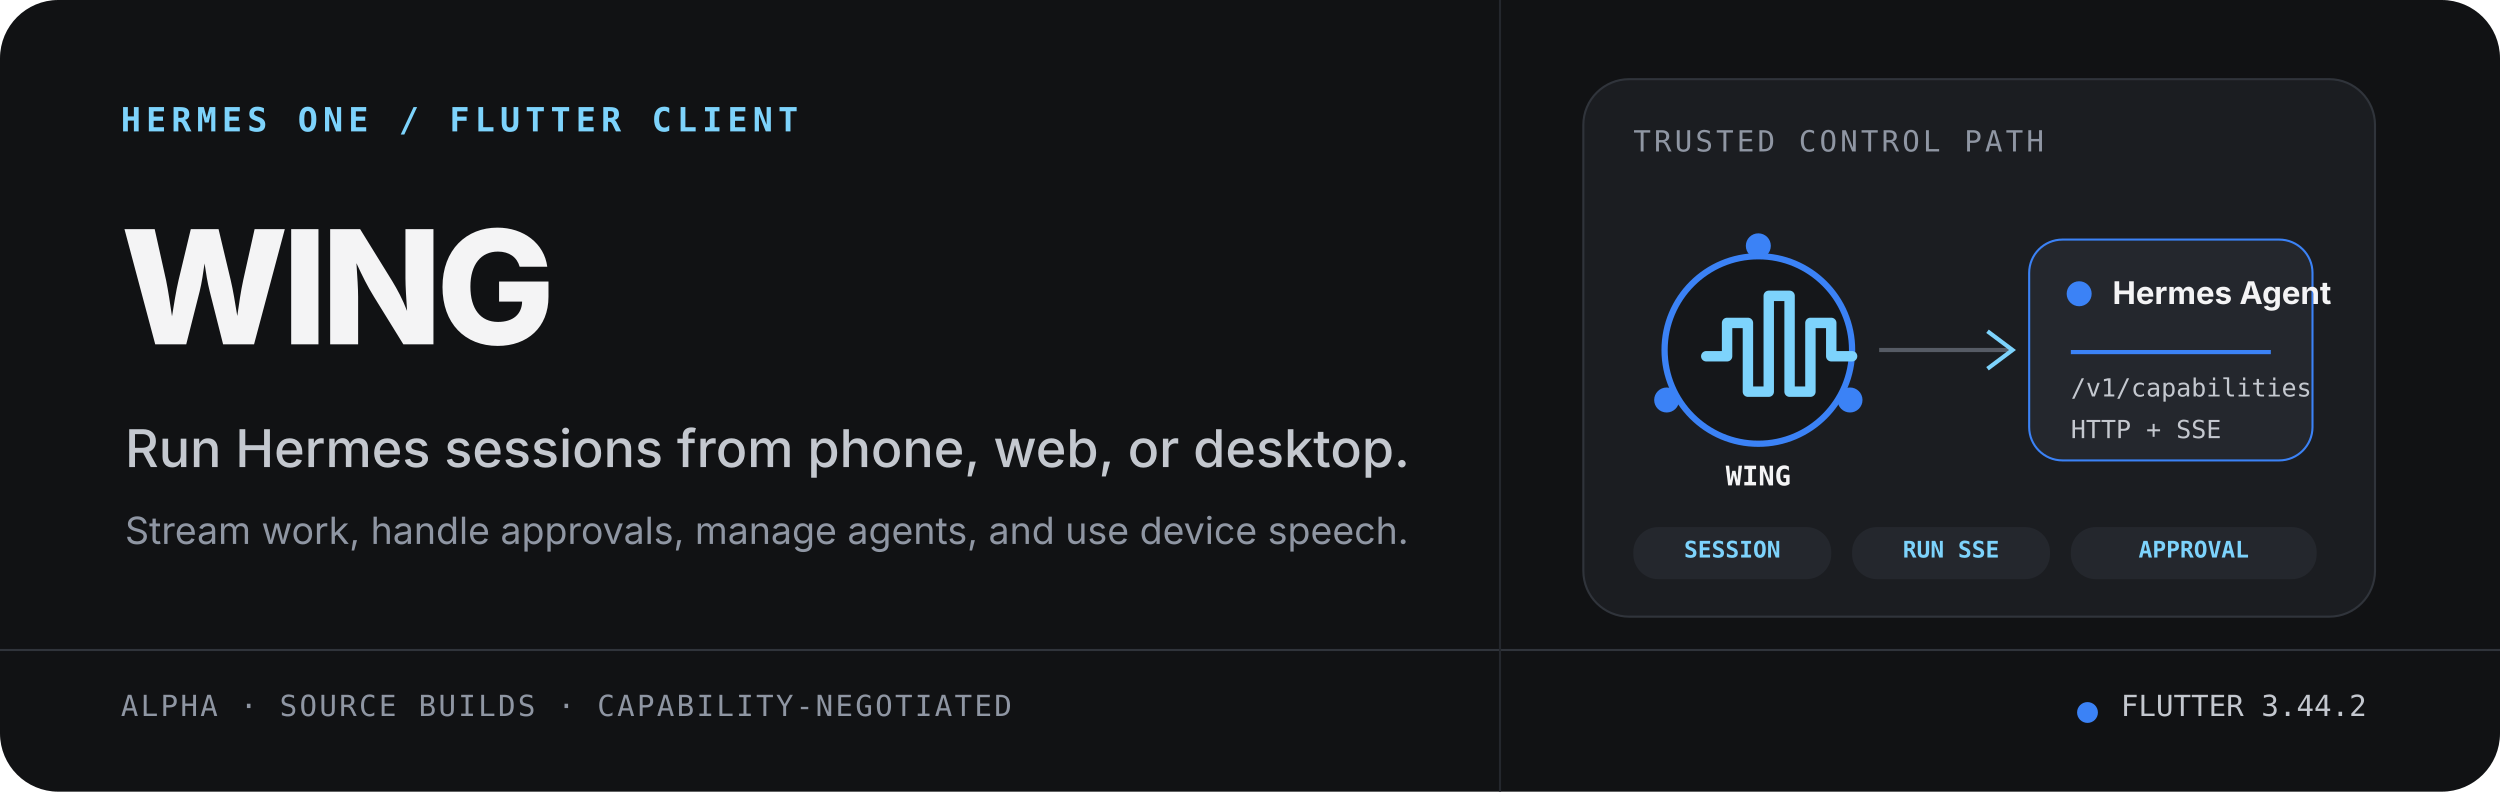
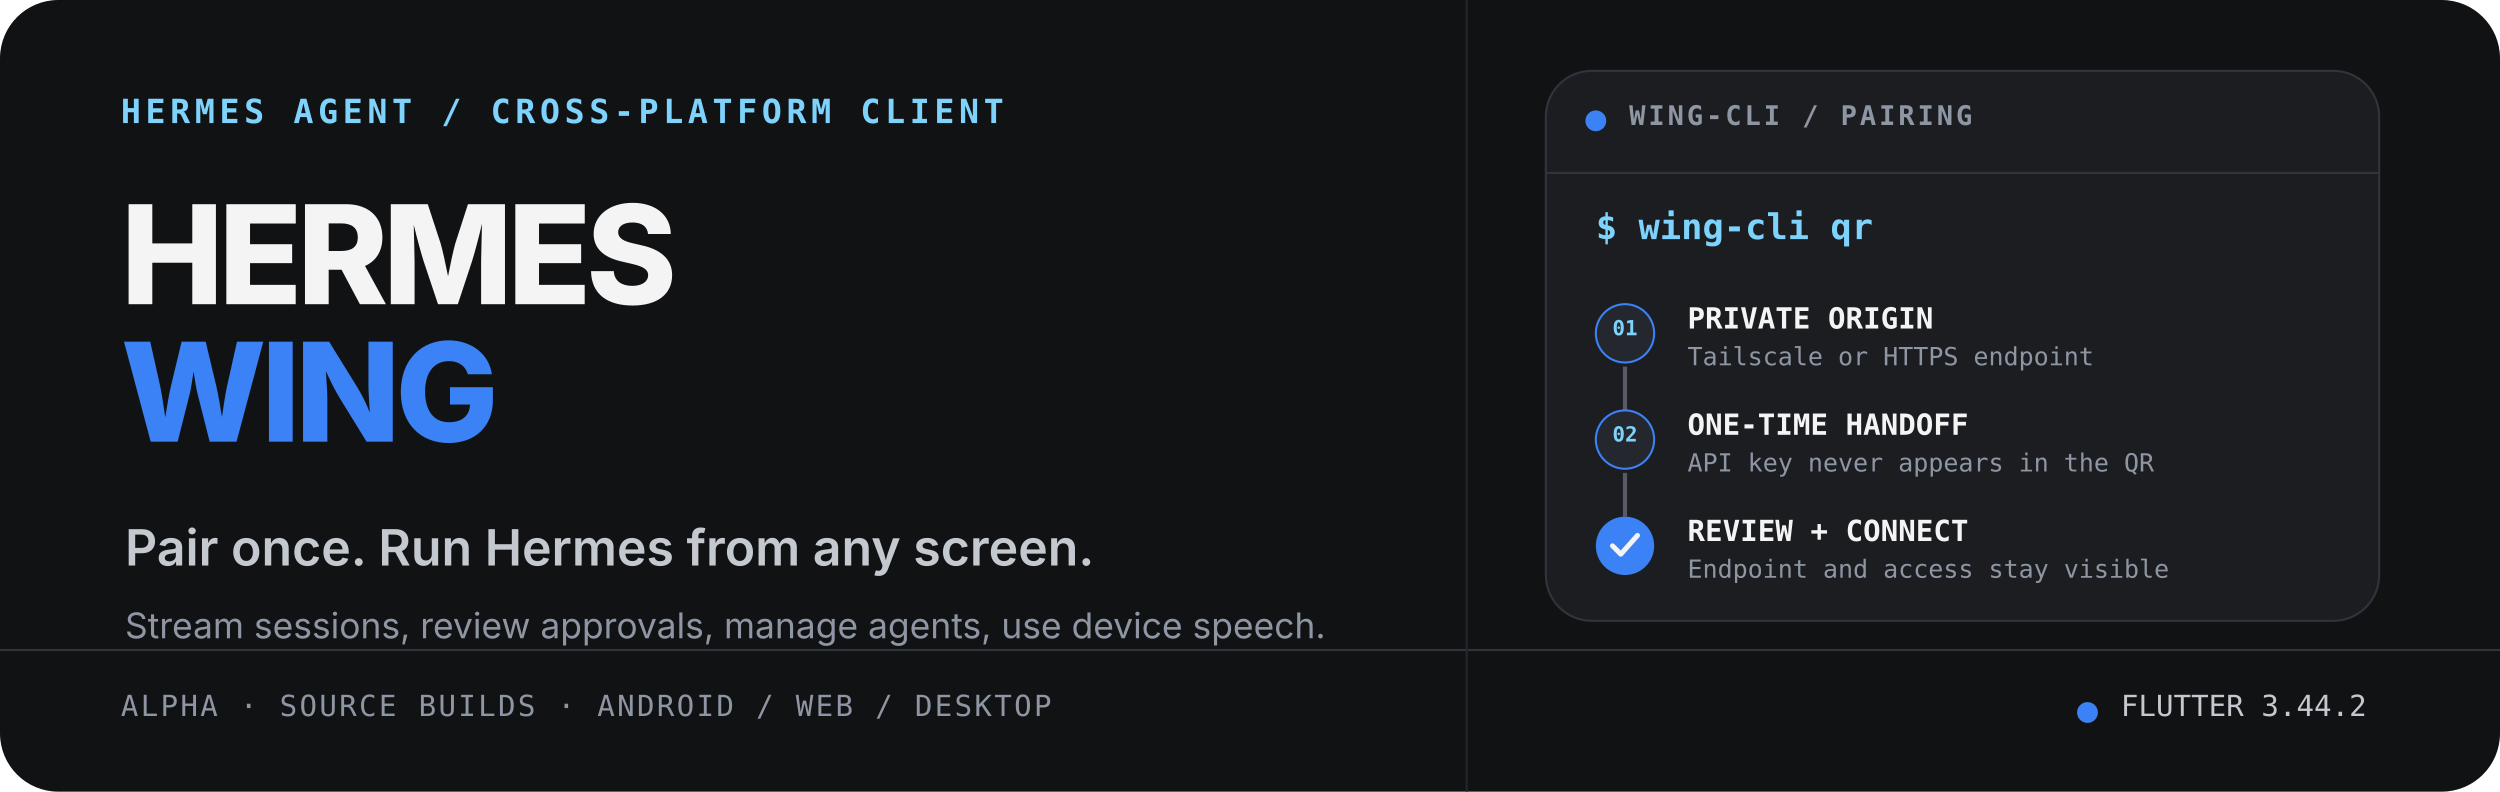
<svg xmlns="http://www.w3.org/2000/svg" width="1200" height="380" viewBox="0 0 1200 380" role="img" aria-labelledby="title desc">
  <rect width="1200" height="380" rx="28" fill="#111214" />
  <path d="M0 312H1200" stroke="#30343b" />
-   <path d="M720 0V380" stroke="#24272d" />
-   <g transform="translate(58 52)">
-     <text x="0" y="0" dominant-baseline="hanging" fill="#7dd3fc" font-family="ui-monospace, SFMono-Regular, Menlo, monospace" font-size="16" font-weight="700" letter-spacing="2.5">HERMES ONE / FLUTTER CLIENT</text>
-     <text x="0" y="58" dominant-baseline="hanging" fill="#f4f4f5" font-family="-apple-system, BlinkMacSystemFont, Segoe UI, sans-serif" font-size="76" font-weight="800" letter-spacing="-3">WING</text>
-     <text x="2" y="154" dominant-baseline="hanging" fill="#c4c8cf" font-family="-apple-system, BlinkMacSystemFont, Segoe UI, sans-serif" font-size="25" font-weight="500">Run Hermes sessions from phone, web, or desktop.</text>
-     <text x="2" y="196" dominant-baseline="hanging" fill="#8f96a3" font-family="-apple-system, BlinkMacSystemFont, Segoe UI, sans-serif" font-size="18">Stream work, handle approvals, manage agents, and use device speech.</text>
+   <path d="M704 0V380" stroke="#24272d" />
+   <g id="title-block" transform="translate(58 48)">
+     <text x="0" y="0" dominant-baseline="hanging" fill="#7dd3fc" font-family="ui-monospace, SFMono-Regular, Menlo, monospace" font-size="16" font-weight="700" letter-spacing="2.2">HERMES AGENT / CROSS-PLATFORM CLIENT</text>
+     <text x="0" y="50" dominant-baseline="hanging" fill="#f4f4f5" font-family="-apple-system, BlinkMacSystemFont, Segoe UI, sans-serif" font-size="66" font-weight="800" letter-spacing="-2.5">HERMES</text>
+     <text x="0" y="116" dominant-baseline="hanging" fill="#3b82f6" font-family="-apple-system, BlinkMacSystemFont, Segoe UI, sans-serif" font-size="66" font-weight="800" letter-spacing="-2.5">WING</text>
+     <text x="2" y="206" dominant-baseline="hanging" fill="#c4c8cf" font-family="-apple-system, BlinkMacSystemFont, Segoe UI, sans-serif" font-size="24" font-weight="600">Pair once. Run Hermes from any screen.</text>
+     <text x="2" y="246" dominant-baseline="hanging" fill="#8f96a3" font-family="-apple-system, BlinkMacSystemFont, Segoe UI, sans-serif" font-size="17">Stream sessions, review approvals, manage agents, use device speech.</text>
  </g>
-   <g transform="translate(760 38)">
-     <rect x="0" y="0" width="380" height="258" rx="22" fill="#1b1d21" stroke="#30343b" />
-     <text x="24" y="25" dominant-baseline="hanging" fill="#8f96a3" font-family="ui-monospace, SFMono-Regular, Menlo, monospace" font-size="14" letter-spacing="1.5">TRUSTED CONTROL PATH</text>
-     <g transform="translate(30 76)">
-       <circle cx="54" cy="54" r="45" fill="#15171a" stroke="#3b82f6" stroke-width="3" />
-       <path d="M29 57h10v-16h10v33h10V28h10v46h10V41h10v16h10" fill="none" stroke="#7dd3fc" stroke-width="5" stroke-linecap="round" stroke-linejoin="round" />
-       <circle cx="54" cy="4" r="6" fill="#3b82f6" />
-       <circle cx="10" cy="78" r="6" fill="#3b82f6" />
-       <circle cx="98" cy="78" r="6" fill="#3b82f6" />
-       <text x="54" y="119" text-anchor="middle" fill="#f4f4f5" font-family="ui-monospace, SFMono-Regular, Menlo, monospace" font-size="13" font-weight="700">WING</text>
-     </g>
-     <path d="M142 130H206" stroke="#565b65" stroke-width="2" />
-     <path d="M194 121l12 9-12 9" fill="none" stroke="#7dd3fc" stroke-width="2" />
-     <g transform="translate(214 77)">
-       <rect width="136" height="106" rx="16" fill="#24272d" stroke="#3b82f6" />
-       <circle cx="24" cy="26" r="6" fill="#3b82f6" />
-       <text x="40" y="20" dominant-baseline="hanging" fill="#f4f4f5" font-family="-apple-system, BlinkMacSystemFont, Segoe UI, sans-serif" font-size="15" font-weight="700">Hermes Agent</text>
-       <path d="M20 54H116" stroke="#3b82f6" stroke-width="2" />
-       <text x="20" y="67" dominant-baseline="hanging" fill="#c4c8cf" font-family="ui-monospace, SFMono-Regular, Menlo, monospace" font-size="12">/v1/capabilities</text>
-       <text x="20" y="87" dominant-baseline="hanging" fill="#c4c8cf" font-family="ui-monospace, SFMono-Regular, Menlo, monospace" font-size="12">HTTP + SSE</text>
-     </g>
-     <g transform="translate(24 215)">
-       <rect width="95" height="25" rx="12" fill="#24272d" />
-       <text x="47.5" y="7" dominant-baseline="hanging" text-anchor="middle" fill="#7dd3fc" font-family="ui-monospace, SFMono-Regular, Menlo, monospace" font-size="11" font-weight="700">SESSION</text>
-       <rect x="105" width="95" height="25" rx="12" fill="#24272d" />
-       <text x="152.5" y="7" dominant-baseline="hanging" text-anchor="middle" fill="#7dd3fc" font-family="ui-monospace, SFMono-Regular, Menlo, monospace" font-size="11" font-weight="700">RUN SSE</text>
-       <rect x="210" width="118" height="25" rx="12" fill="#24272d" />
-       <text x="269" y="7" dominant-baseline="hanging" text-anchor="middle" fill="#7dd3fc" font-family="ui-monospace, SFMono-Regular, Menlo, monospace" font-size="11" font-weight="700">APPROVAL</text>
+   <g id="pairing-proof" transform="translate(742 34)">
+     <rect width="400" height="264" rx="22" fill="#1b1d21" stroke="#30343b" />
+     <circle cx="24" cy="24" r="5" fill="#3b82f6" />
+     <text x="40" y="17" dominant-baseline="hanging" fill="#8f96a3" font-family="ui-monospace, SFMono-Regular, Menlo, monospace" font-size="13" font-weight="700" letter-spacing="1.4">WING-CLI / PAIRING</text>
+     <path d="M0 49H400" stroke="#30343b" />
+     <text x="24" y="69" dominant-baseline="hanging" fill="#7dd3fc" font-family="ui-monospace, SFMono-Regular, Menlo, monospace" font-size="17" font-weight="700">$ wing-cli qr</text>
+     <g transform="translate(24 112)" font-family="ui-monospace, SFMono-Regular, Menlo, monospace">
+       <circle cx="14" cy="14" r="14" fill="#24272d" stroke="#3b82f6" />
+       <text x="14" y="8" dominant-baseline="hanging" text-anchor="middle" fill="#7dd3fc" font-size="10" font-weight="700">01</text>
+       <text x="44" y="2" dominant-baseline="hanging" fill="#f4f4f5" font-size="14" font-weight="700">PRIVATE ORIGIN</text>
+       <text x="44" y="21" dominant-baseline="hanging" fill="#8f96a3" font-size="12">Tailscale or HTTPS endpoint</text>
+       <path d="M14 30V51" stroke="#565b65" stroke-width="2" />
+       <circle cx="14" cy="65" r="14" fill="#24272d" stroke="#3b82f6" />
+       <text x="14" y="59" dominant-baseline="hanging" text-anchor="middle" fill="#7dd3fc" font-size="10" font-weight="700">02</text>
+       <text x="44" y="53" dominant-baseline="hanging" fill="#f4f4f5" font-size="14" font-weight="700">ONE-TIME HANDOFF</text>
+       <text x="44" y="72" dominant-baseline="hanging" fill="#8f96a3" font-size="12">API key never appears in the QR</text>
+       <path d="M14 81V102" stroke="#565b65" stroke-width="2" />
+       <circle cx="14" cy="116" r="14" fill="#3b82f6" />
+       <path d="M8 116l4 4 8-9" fill="none" stroke="#f4f4f5" stroke-width="2.4" stroke-linecap="round" stroke-linejoin="round" />
+       <text x="44" y="104" dominant-baseline="hanging" fill="#f4f4f5" font-size="14" font-weight="700">REVIEW + CONNECT</text>
+       <text x="44" y="123" dominant-baseline="hanging" fill="#8f96a3" font-size="12">Endpoint and access stay visible</text>
    </g>
  </g>
-   <g transform="translate(58 334)">
-     <text x="0" y="0" dominant-baseline="hanging" fill="#8f96a3" font-family="ui-monospace, SFMono-Regular, Menlo, monospace" font-size="14" letter-spacing="1.1">ALPHA · SOURCE BUILDS · CAPABILITY-NEGOTIATED</text>
+   <g id="metadata" transform="translate(58 334)">
+     <text x="0" y="0" dominant-baseline="hanging" fill="#8f96a3" font-family="ui-monospace, SFMono-Regular, Menlo, monospace" font-size="14" letter-spacing="1.1">ALPHA · SOURCE BUILDS · ANDROID / WEB / DESKTOP</text>
    <circle cx="944" cy="8" r="5" fill="#3b82f6" />
    <text x="960" y="0" dominant-baseline="hanging" fill="#c4c8cf" font-family="ui-monospace, SFMono-Regular, Menlo, monospace" font-size="14">FLUTTER 3.44.2</text>
  </g>
</svg>
